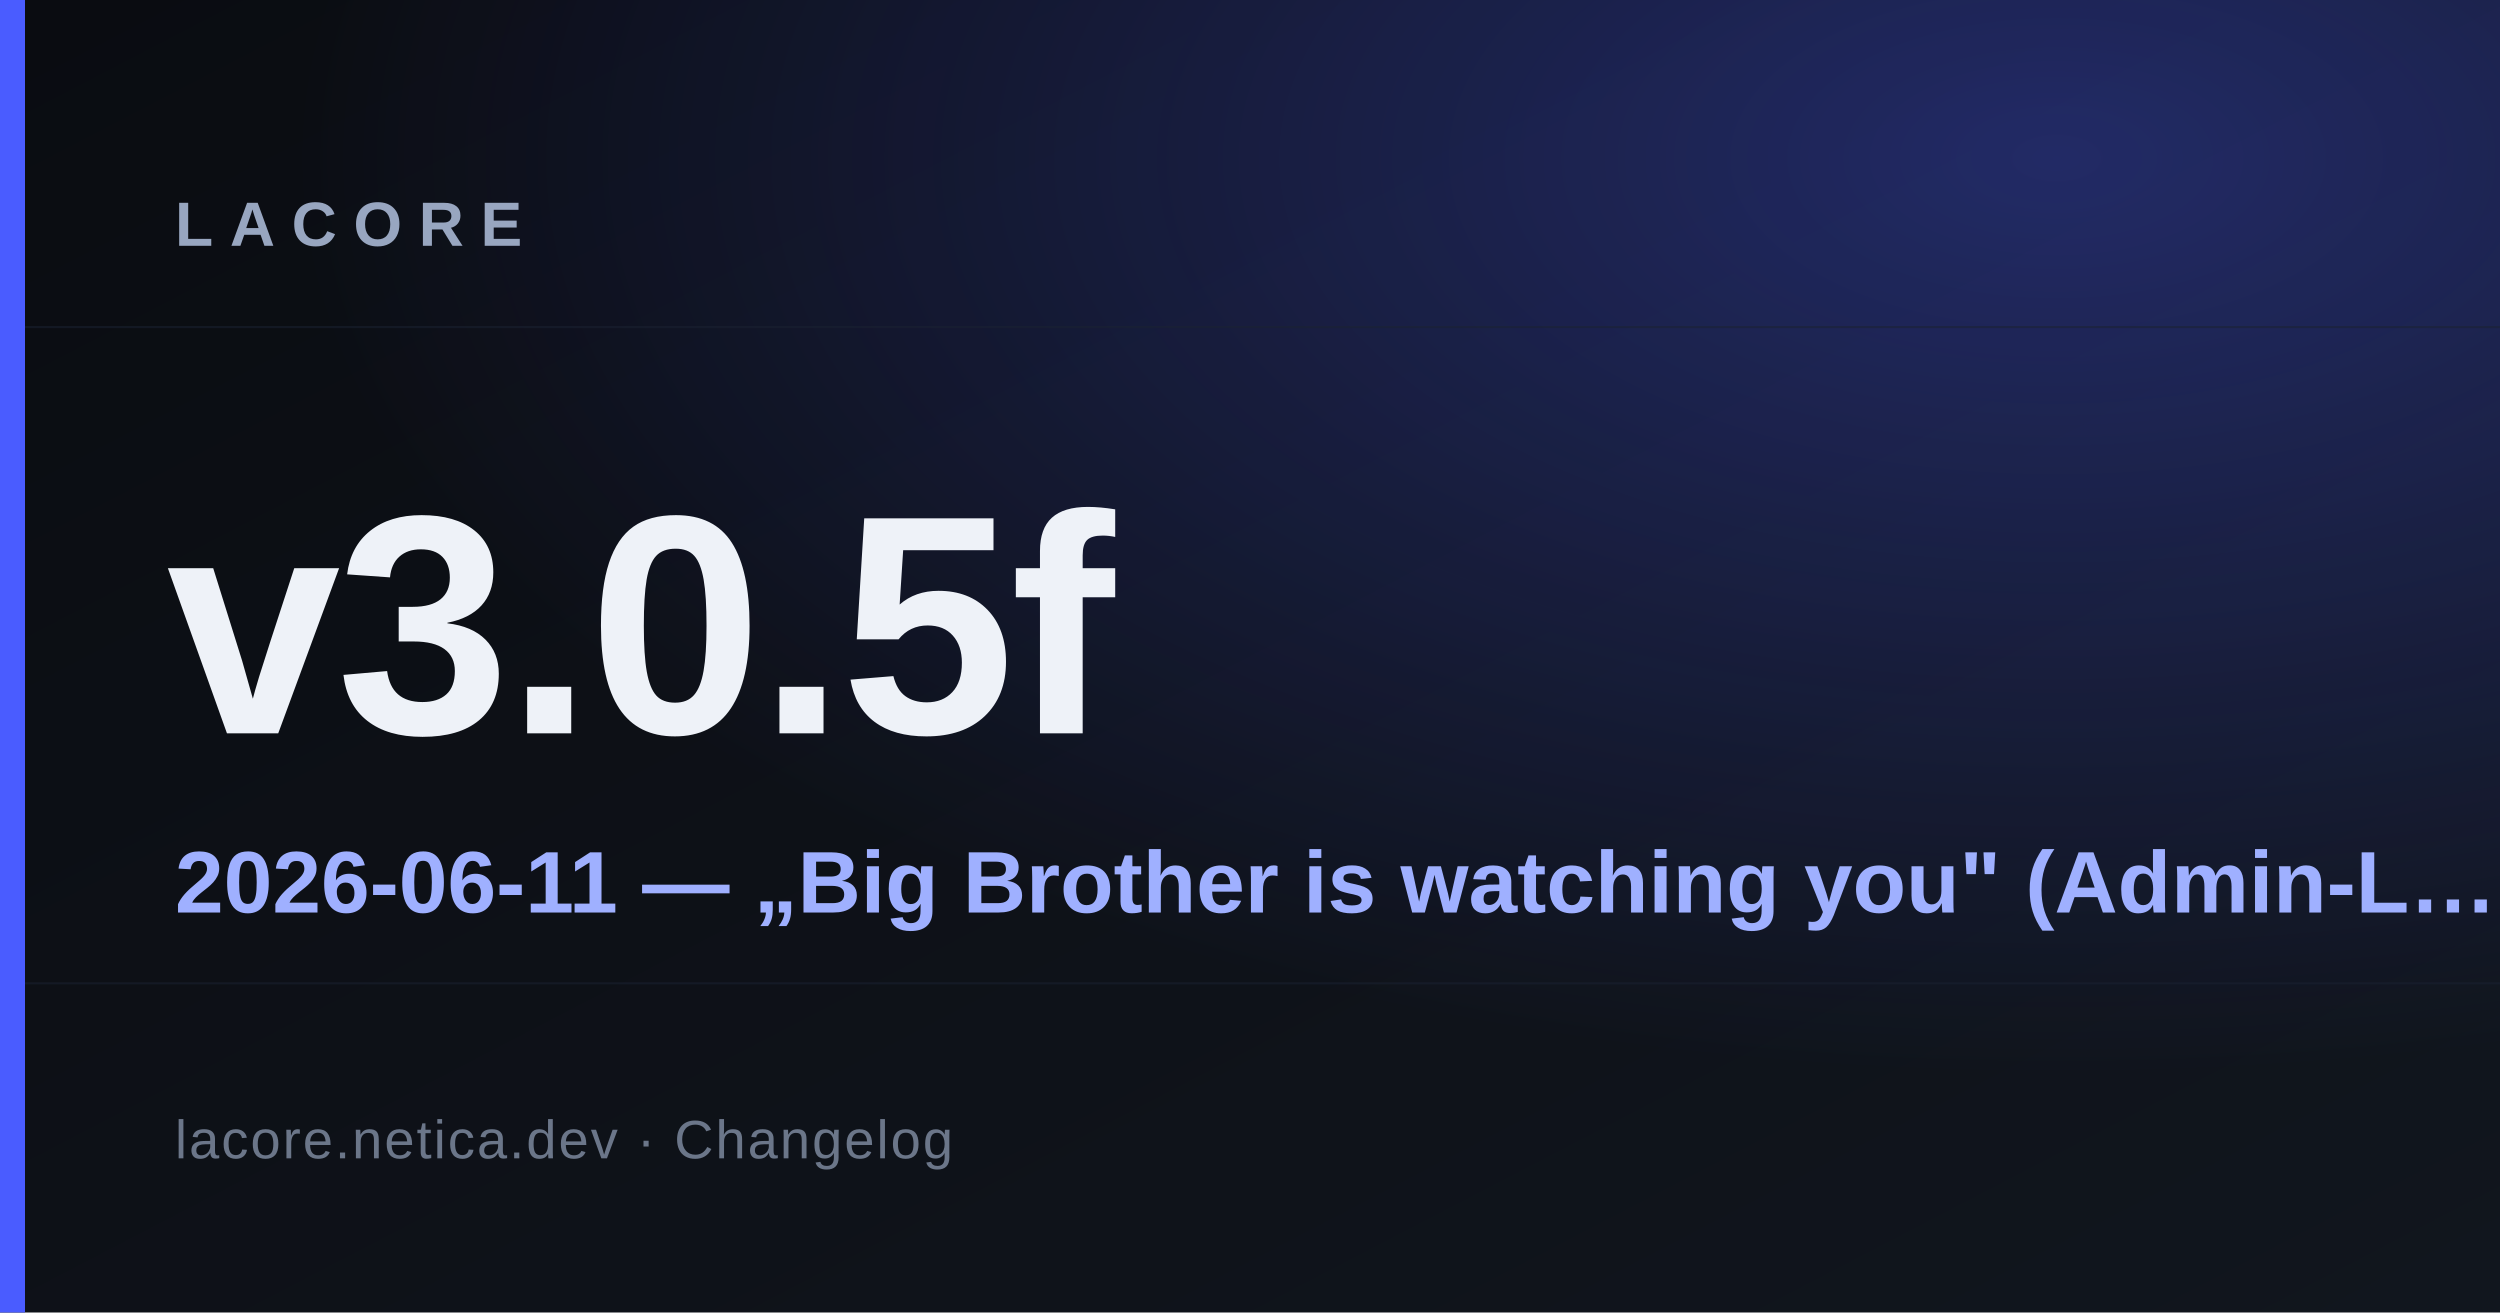
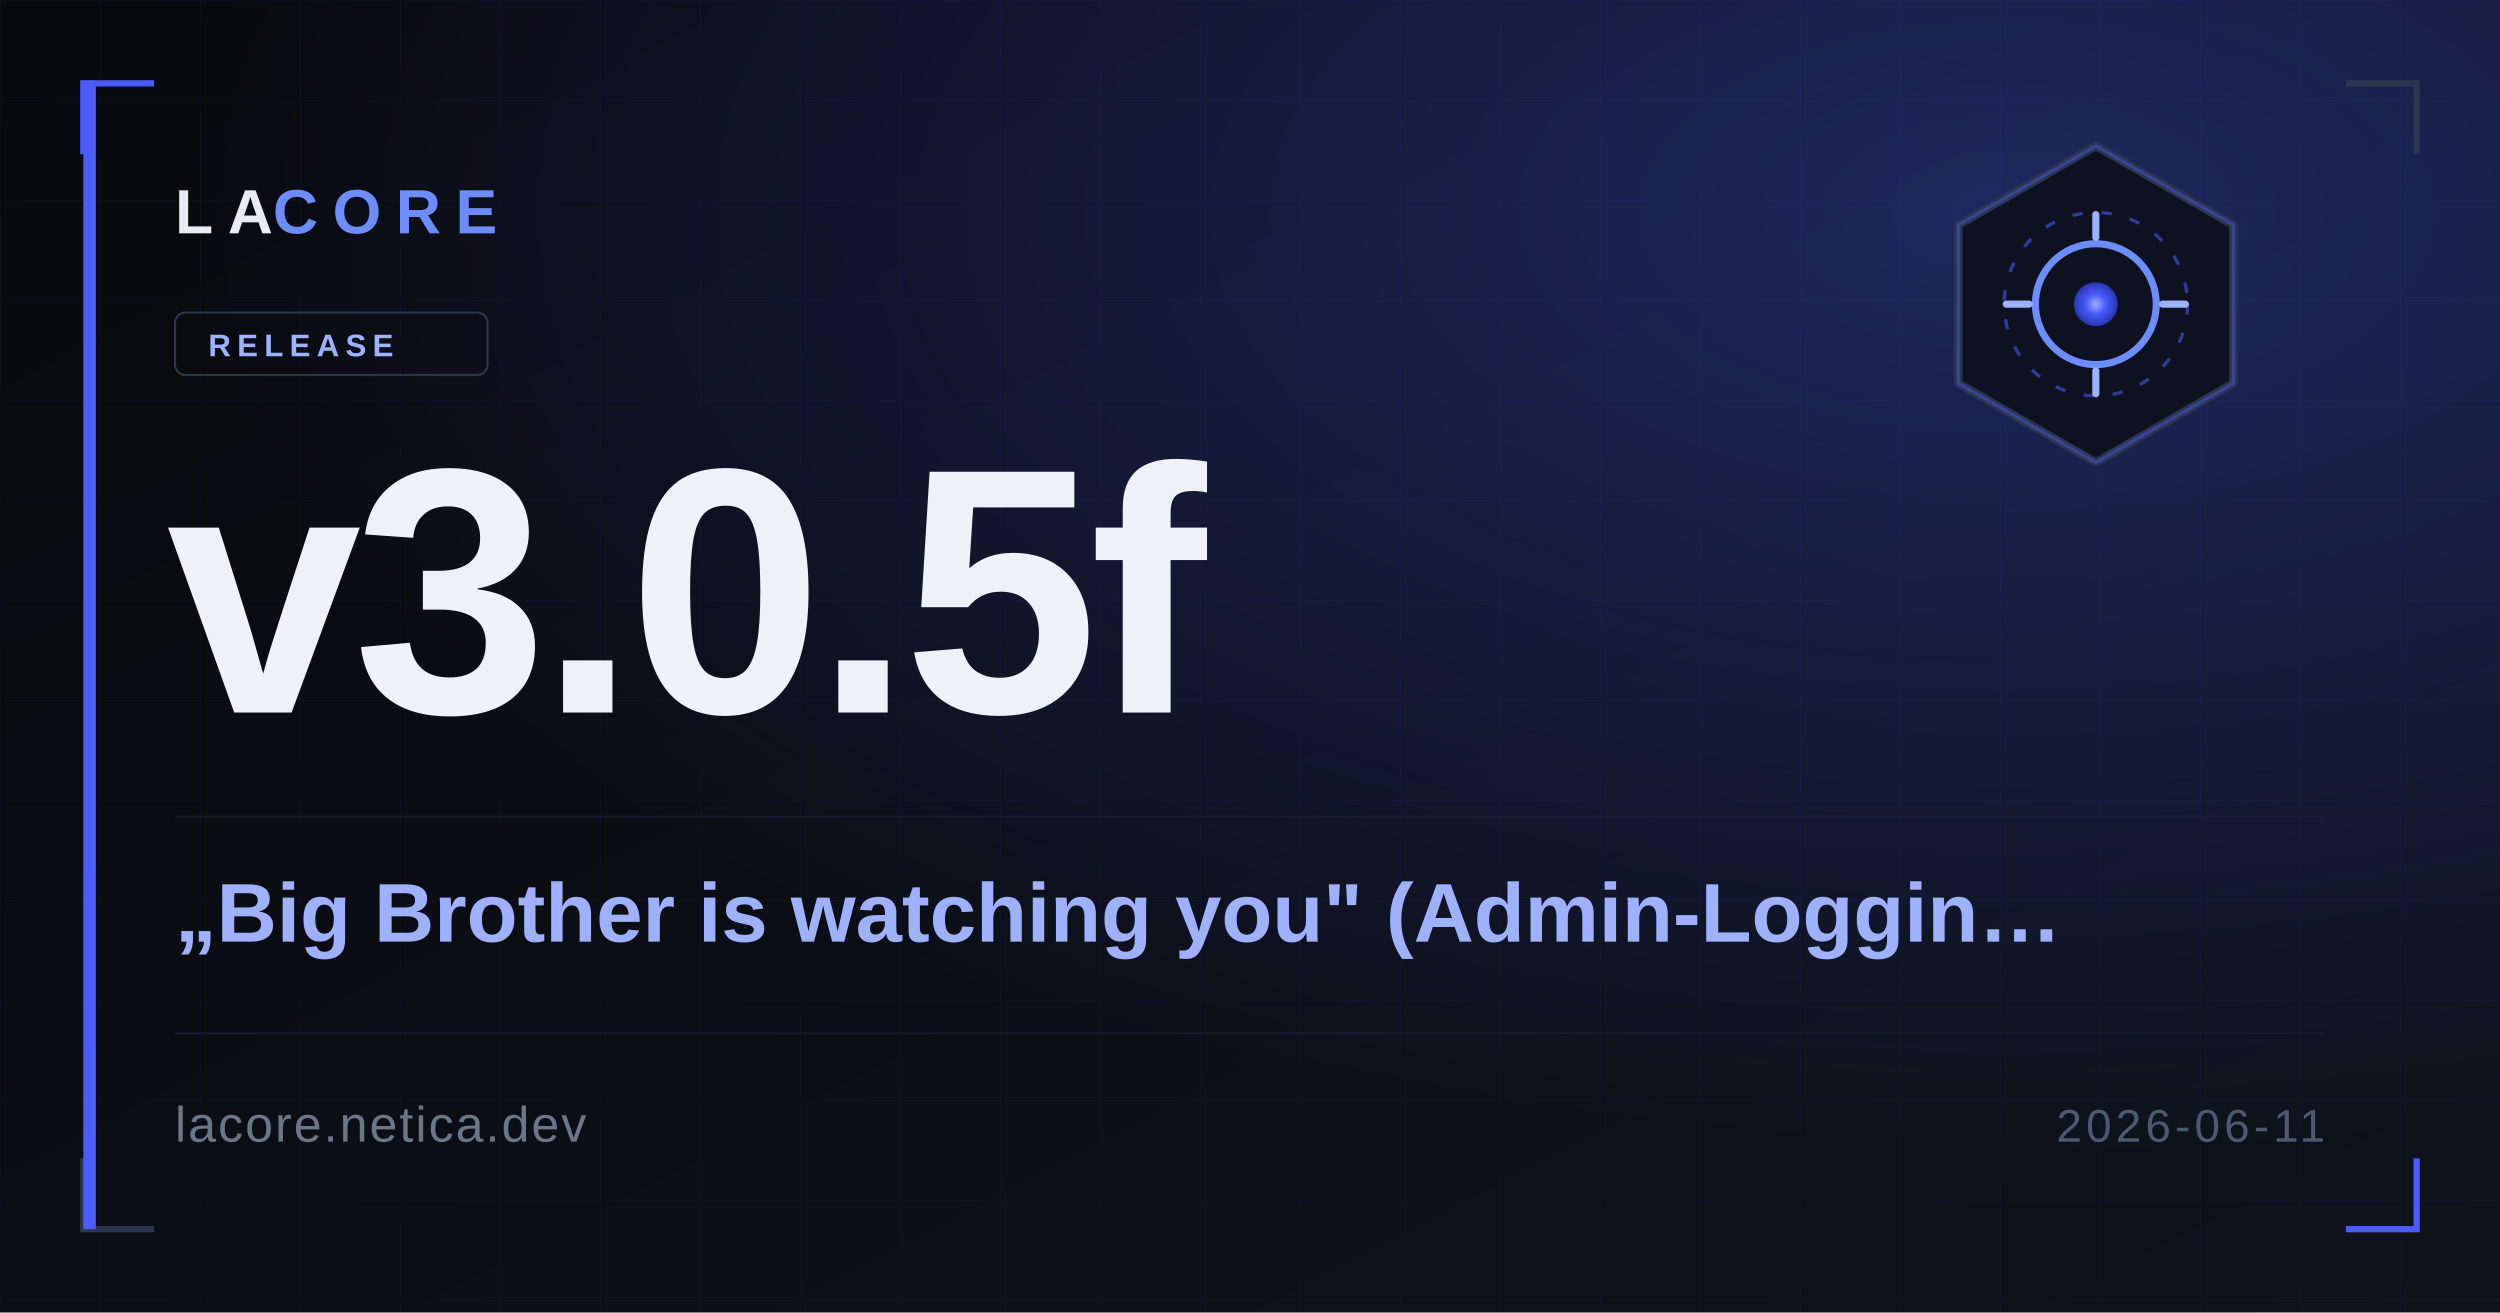
- <svg xmlns="http://www.w3.org/2000/svg" viewBox="0 0 1200 630" font-family="Segoe UI, system-ui, -apple-system, Arial, sans-serif">
+ <svg xmlns="http://www.w3.org/2000/svg" viewBox="0 0 1200 630" font-family="'Chakra Petch', 'Segoe UI', system-ui, -apple-system, Arial, sans-serif">
  <defs>
    <linearGradient id="bg" x1="0" y1="0" x2="1" y2="1">
-       <stop offset="0" stop-color="#0a0c11" />
-       <stop offset="1" stop-color="#11161e" />
+       <stop offset="0" stop-color="#08090c" />
+       <stop offset="1" stop-color="#0e131c" />
    </linearGradient>
-     <radialGradient id="glow" cx="0.82" cy="0.12" r="0.7">
-       <stop offset="0" stop-color="#4a5cff" stop-opacity="0.34" />
+     <radialGradient id="glow" cx="0.8" cy="0.16" r="0.72">
+       <stop offset="0" stop-color="#4a5cff" stop-opacity="0.32" />
      <stop offset="1" stop-color="#4a5cff" stop-opacity="0" />
    </radialGradient>
+     <radialGradient id="core" cx="0.5" cy="0.5" r="0.5">
+       <stop offset="0" stop-color="#9fb0ff" />
+       <stop offset="0.45" stop-color="#4a5cff" />
+       <stop offset="1" stop-color="#2a35b0" />
+     </radialGradient>
+     <pattern id="grid" width="48" height="48" patternUnits="userSpaceOnUse">
+       <path d="M48 0H0V48" fill="none" stroke="#4a5cff" stroke-opacity="0.05" stroke-width="1" />
+     </pattern>
  </defs>
  <rect width="1200" height="630" fill="url(#bg)" />
+   <rect width="1200" height="630" fill="url(#grid)" />
  <rect width="1200" height="630" fill="url(#glow)" />
-   <g stroke="#1a2131" stroke-width="1" opacity="0.55">
-     <line x1="0" y1="157" x2="1200" y2="157" />
-     <line x1="0" y1="472" x2="1200" y2="472" />
+   <g stroke="#4a5cff" stroke-width="3" fill="none">
+     <path d="M40 74 V40 H74" />
+     <path d="M1160 556 V590 H1126" />
  </g>
-   <rect x="0" y="0" width="12" height="630" fill="#4a5cff" />
-   <text x="84" y="118" fill="#98a6c0" font-size="30" font-weight="700" letter-spacing="8">LACORE</text>
-   <text x="80" y="352" fill="#eef2f8" font-size="150" font-weight="800" letter-spacing="-2">v3.0.5f</text>
-   <text x="84" y="438" fill="#9fb0ff" font-size="42" font-weight="600">2026-06-11 — „Big Brother is watching you" (Admin-L…</text>
-   <text x="84" y="556" fill="#6b7689" font-size="26" font-weight="500" letter-spacing="1">lacore.netica.dev  ·  Changelog</text>
+   <g stroke="#2c3650" stroke-width="3" fill="none">
+     <path d="M1160 74 V40 H1126" />
+     <path d="M40 556 V590 H74" />
+   </g>
+   <rect x="40" y="40" width="6" height="550" fill="#4a5cff" />
+   <g transform="translate(1006 150)">
+     <g transform="translate(-90 -90)">
+       <polygon points="90,10 156,48 156,124 90,162 24,124 24,48" fill="#0e1220" stroke="#2c3650" stroke-width="4" stroke-linejoin="round" />
+       <polygon points="90,10 156,48 156,124 90,162 24,124 24,48" fill="none" stroke="#4a5cff" stroke-width="1.5" stroke-linejoin="round" opacity="0.4" />
+       <circle cx="90" cy="86" r="44" fill="none" stroke="#4a5cff" stroke-width="1.6" stroke-dasharray="5 9" opacity="0.55" />
+       <circle cx="90" cy="86" r="29" fill="none" stroke="#6c8cff" stroke-width="3.4" />
+       <circle cx="90" cy="86" r="10.5" fill="url(#core)" />
+       <g stroke="#9fb0ff" stroke-width="3.4" stroke-linecap="round">
+         <line x1="90" y1="43" x2="90" y2="54" />
+         <line x1="90" y1="118" x2="90" y2="129" />
+         <line x1="47" y1="86" x2="58" y2="86" />
+         <line x1="122" y1="86" x2="133" y2="86" />
+       </g>
+     </g>
+   </g>
+   <g stroke="#1a2131" stroke-width="1" opacity="0.7">
+     <line x1="84" y1="392" x2="1116" y2="392" />
+     <line x1="84" y1="496" x2="1116" y2="496" />
+   </g>
+   <text x="84" y="112" fill="#e7ecf5" font-size="30" font-weight="700" letter-spacing="7">LA<tspan fill="#6c8cff">CORE</tspan>
+   </text>
+   <g>
+     <rect x="84" y="150" width="150" height="30" rx="5" fill="none" stroke="#2c3650" />
+     <text x="100" y="171" fill="#9fb0ff" font-size="15" font-weight="700" letter-spacing="3">RELEASE</text>
+   </g>
+   <text x="80" y="342" fill="#eef2f8" font-size="168" font-weight="700" letter-spacing="-4">v3.0.5f</text>
+   <text x="84" y="452" fill="#9fb0ff" font-size="40" font-weight="600">„Big Brother is watching you" (Admin-Loggin…</text>
+   <text x="84" y="548" fill="#6b7689" font-size="24" font-weight="500" letter-spacing="1">lacore.netica.dev</text>
+   <text x="1116" y="548" fill="#4d5872" font-size="22" font-weight="500" letter-spacing="2" text-anchor="end">2026-06-11</text>
</svg>
